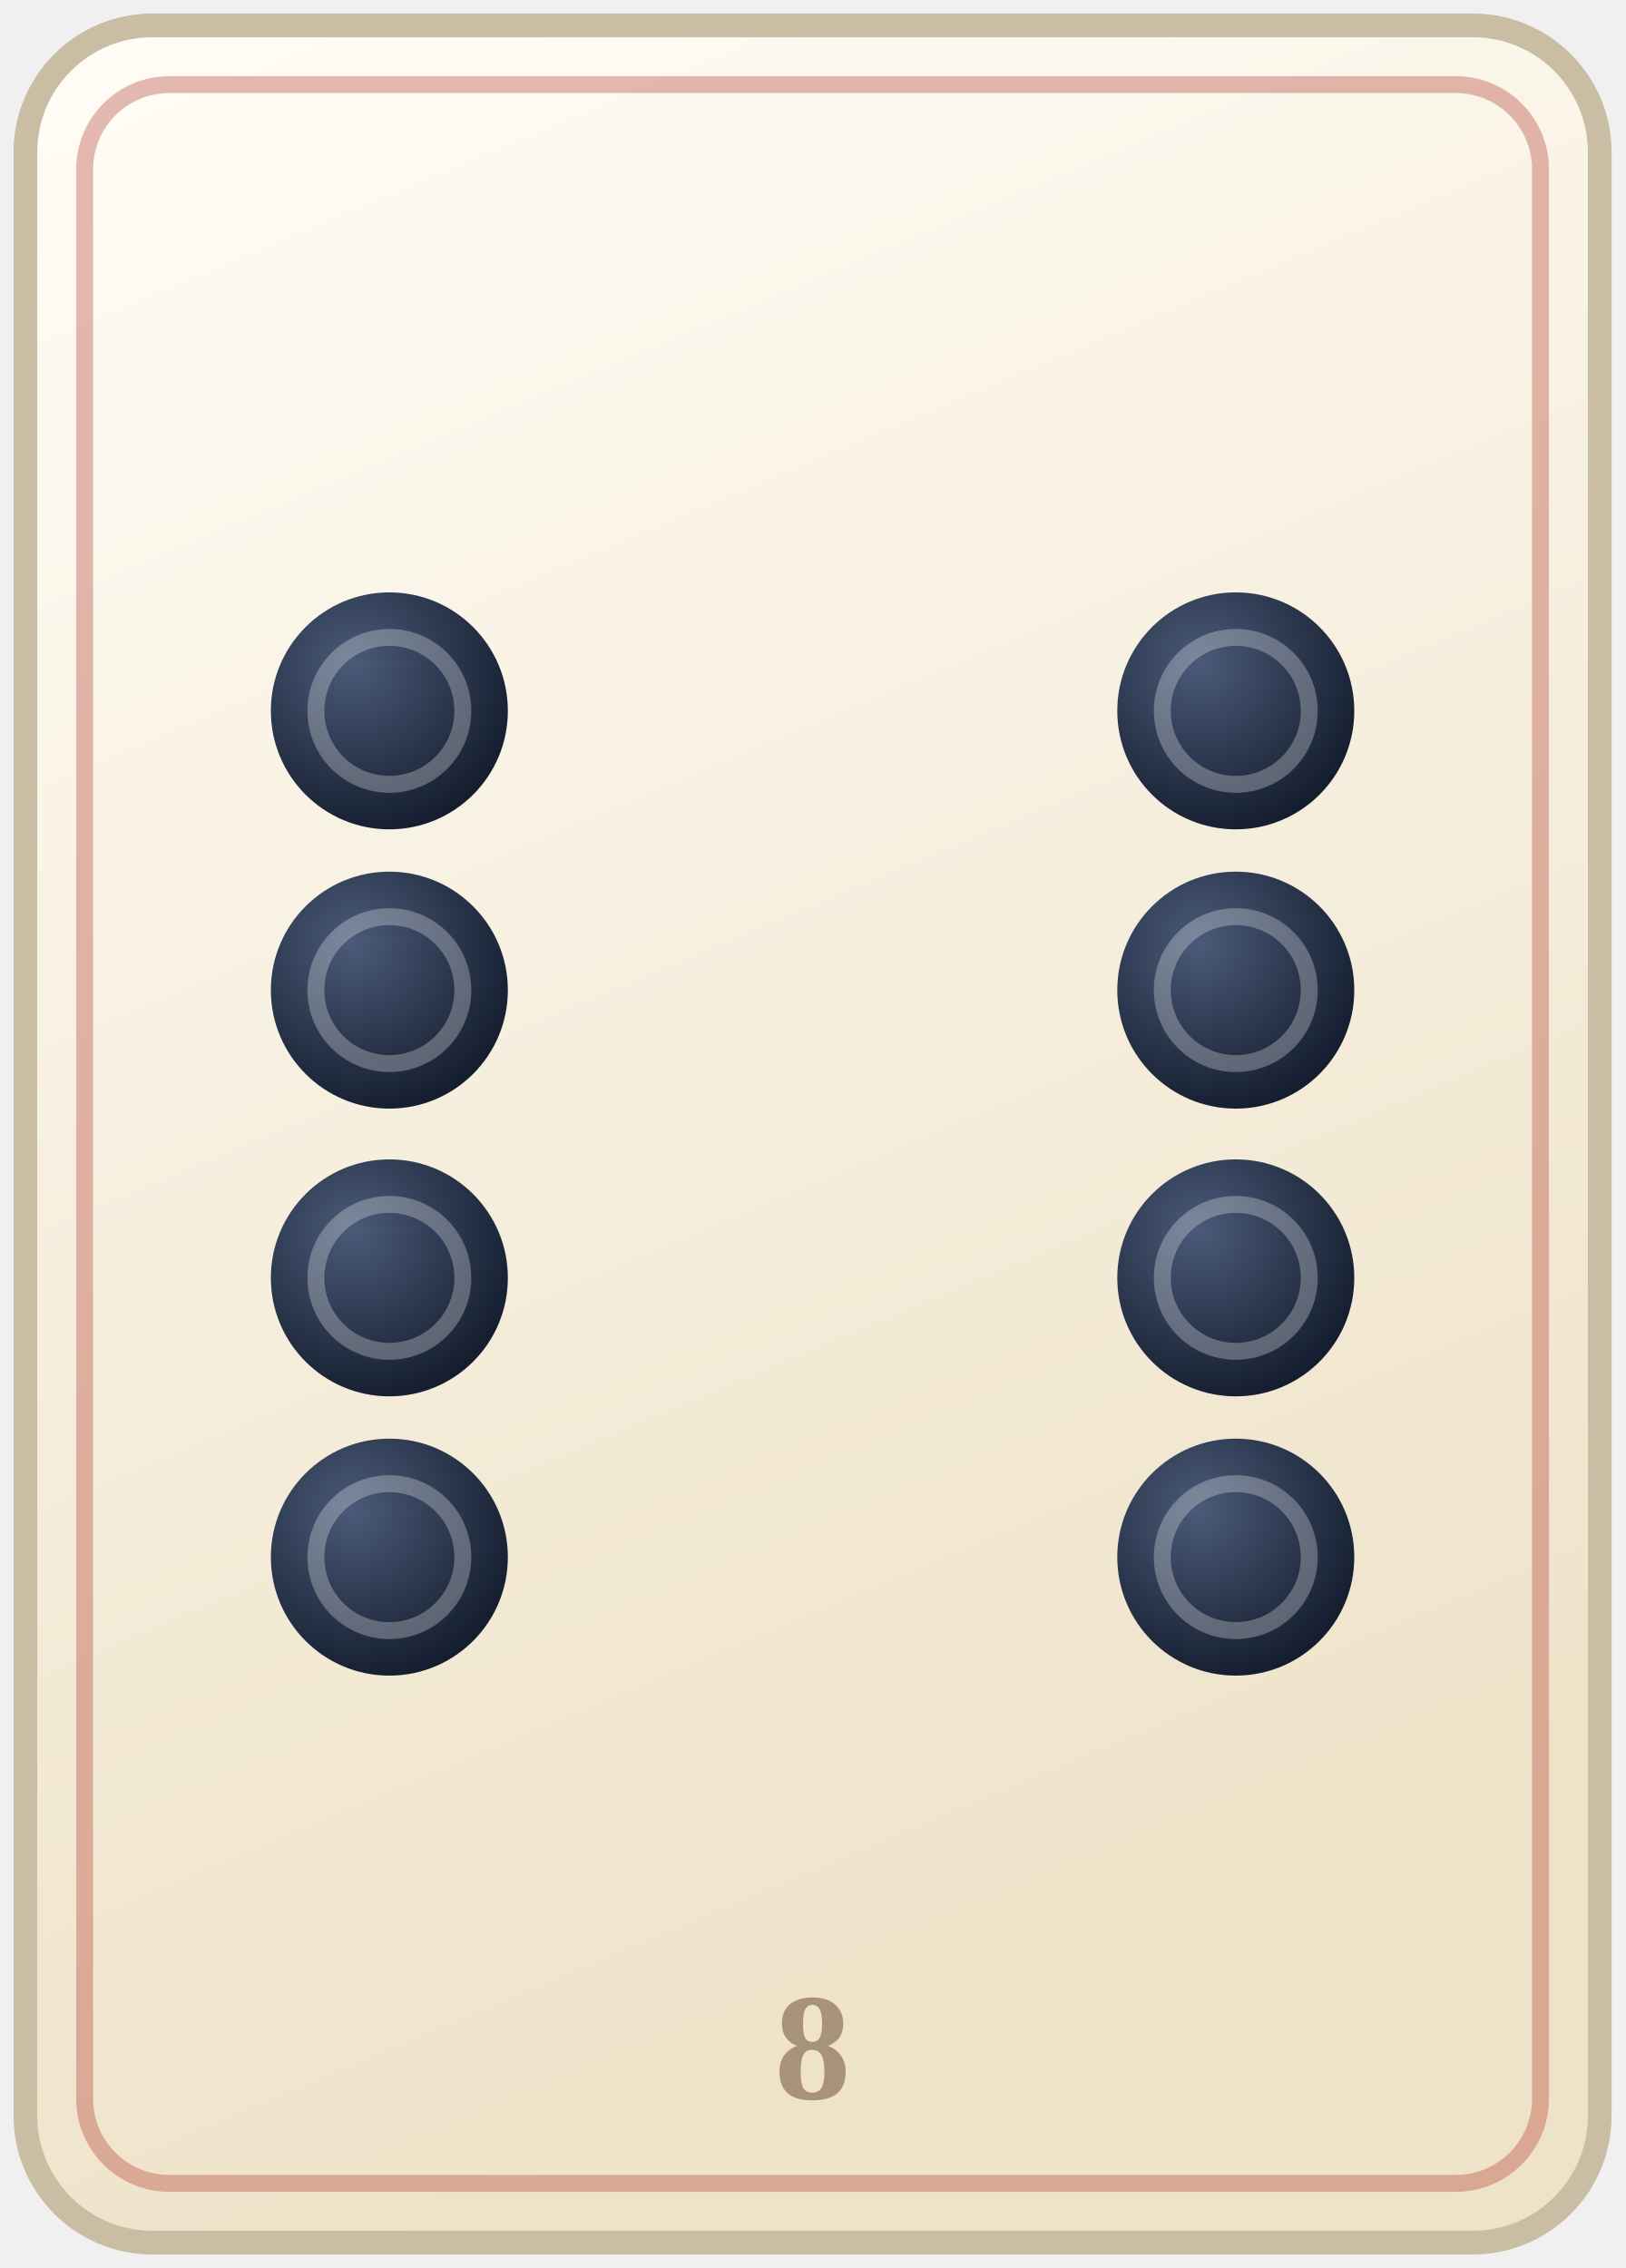
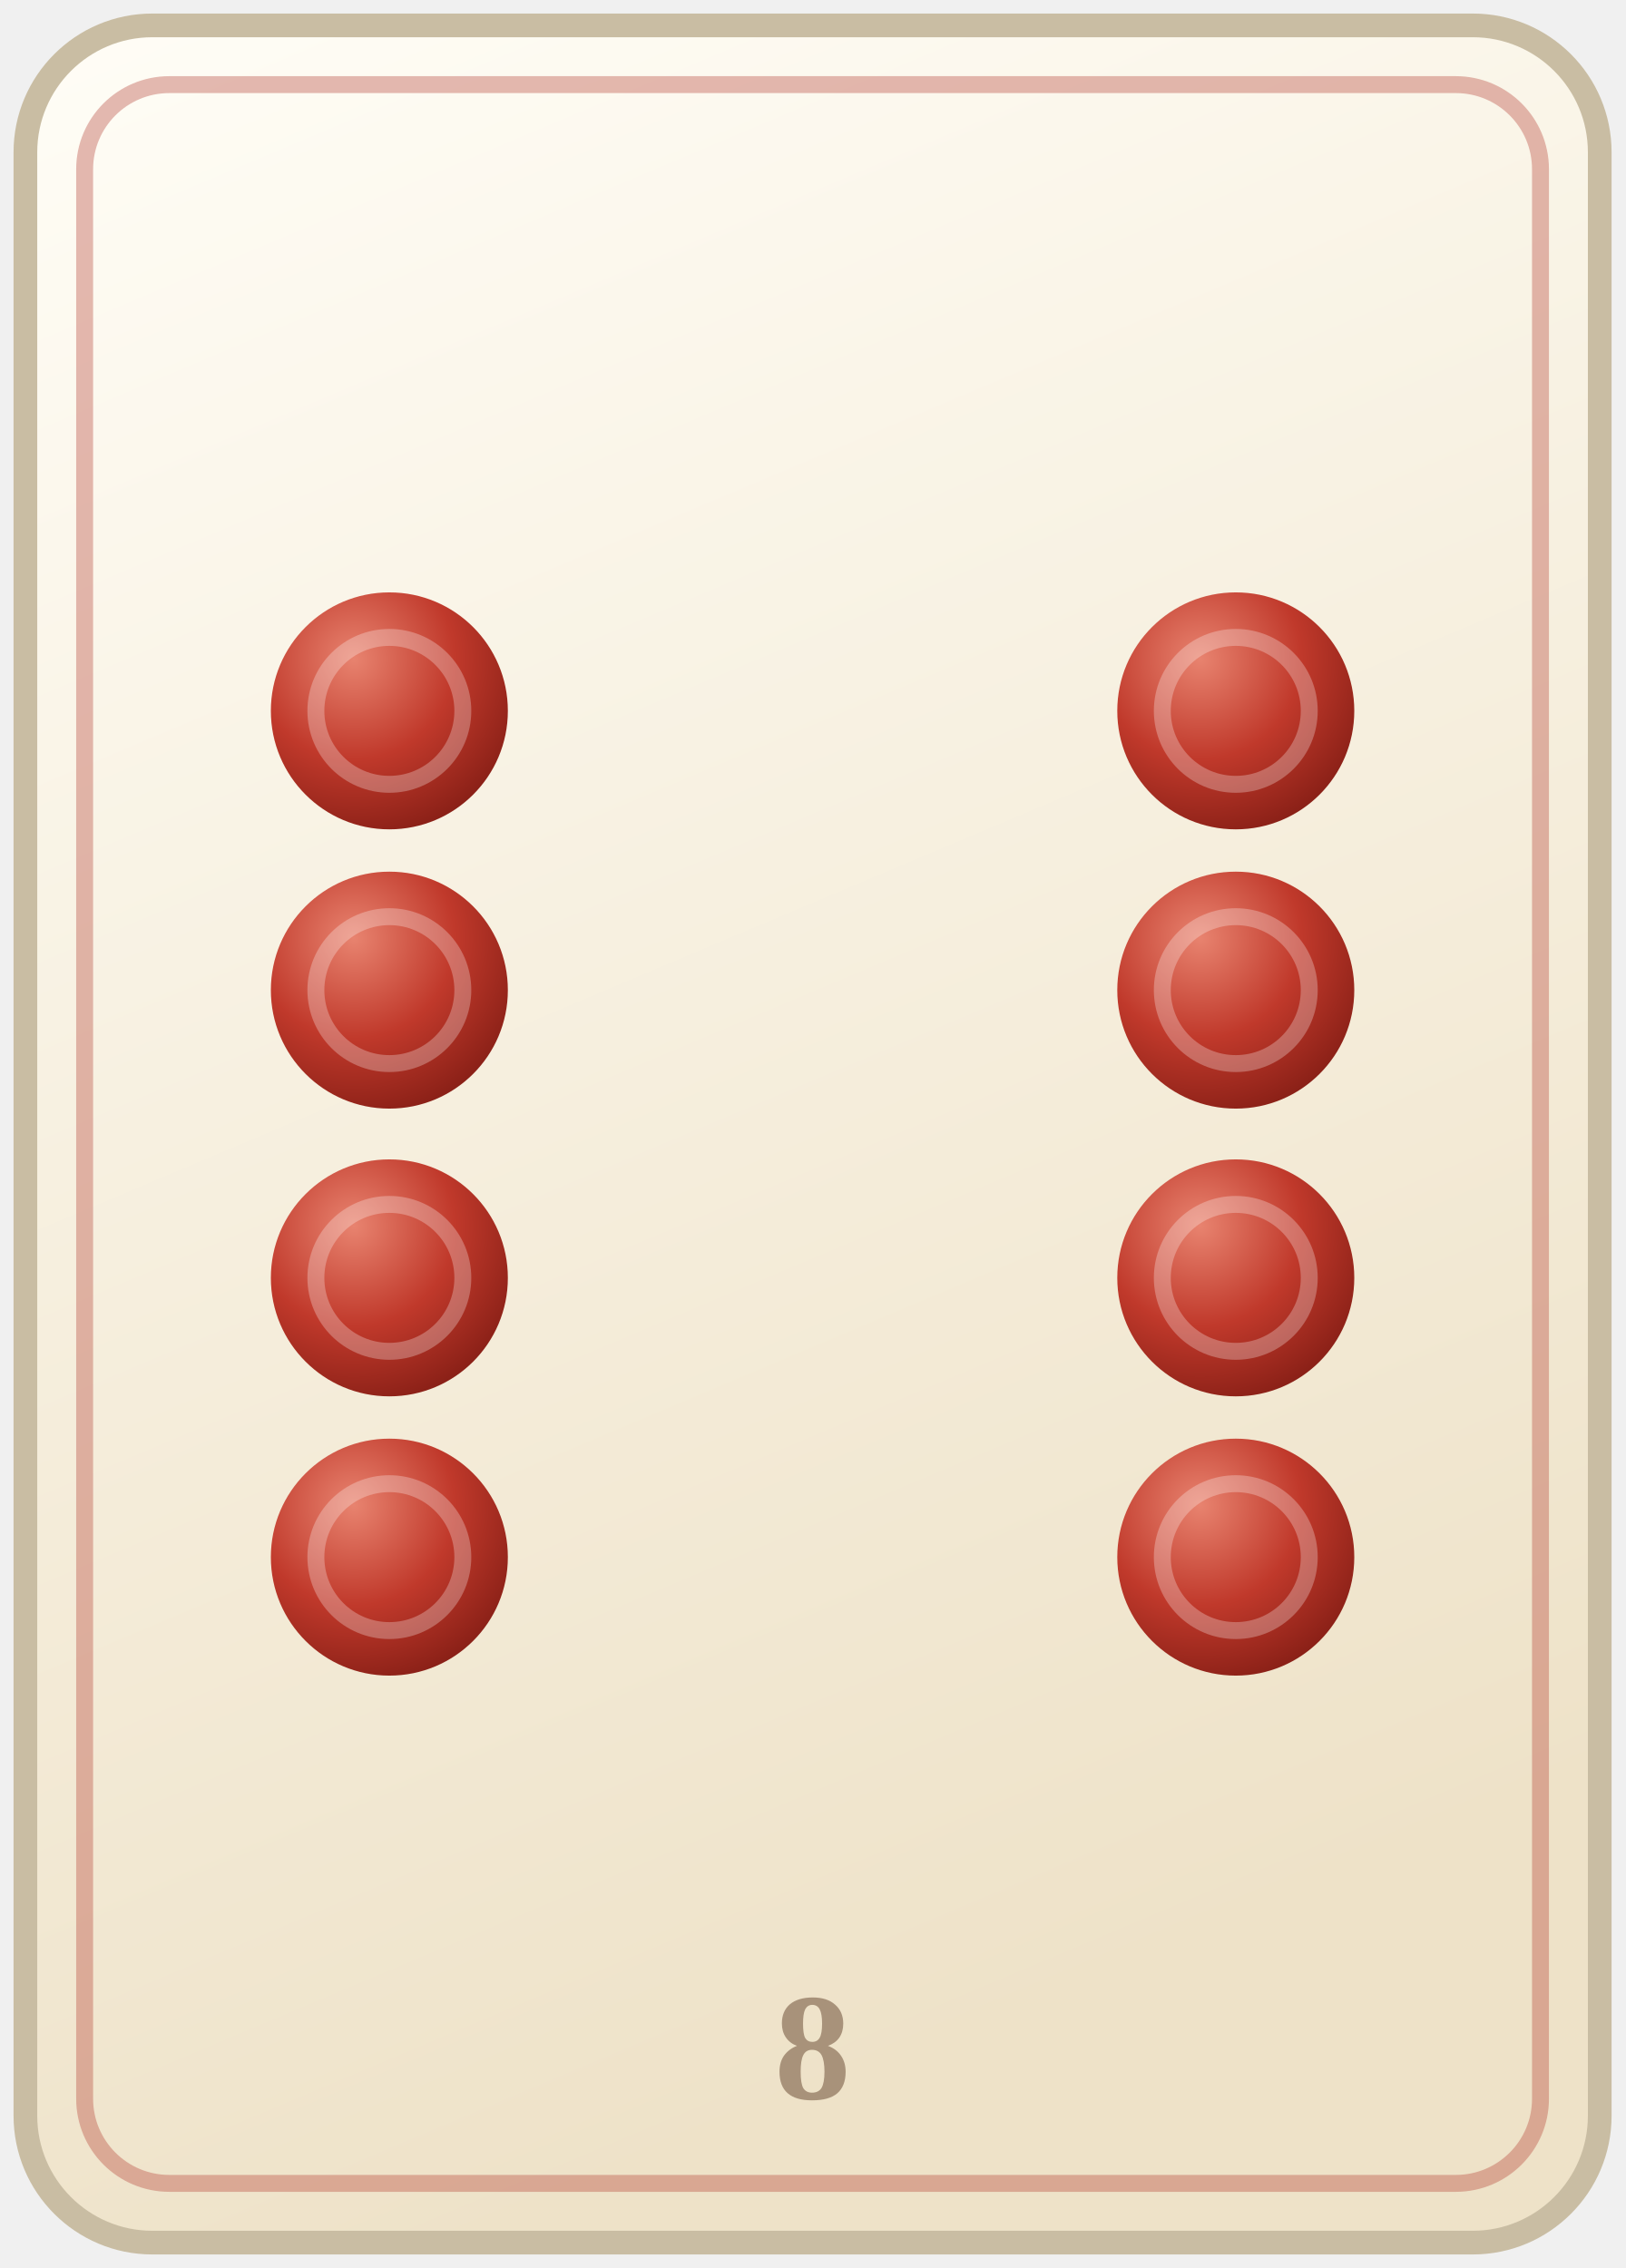
<svg xmlns="http://www.w3.org/2000/svg" viewBox="0 0 96 134" width="96" height="134">
  <defs>
    <linearGradient id="bone" x1="0" y1="0" x2="0.3" y2="1">
      <stop offset="0" stop-color="#fffdf6" />
      <stop offset="1" stop-color="#eee2c8" />
    </linearGradient>
-     <radialGradient id="dotG" cx="0.35" cy="0.3" r="0.8">
-       <stop offset="0" stop-color="#4a5a78" />
-       <stop offset="1" stop-color="#101828" />
+     <radialGradient id="dotG" cx="0.35" cy="0.28" r="0.85">
+       <stop offset="0" stop-color="#e8836f" />
+       <stop offset="0.5" stop-color="#c0392b" />
+       <stop offset="1" stop-color="#7d1a12" />
    </radialGradient>
  </defs>
  <rect x="1.5" y="1.5" width="93" height="131" rx="7.5" fill="url(#bone)" stroke="#c9bda3" stroke-width="1.4" />
  <rect x="5" y="5" width="86" height="124" rx="5" fill="none" stroke="#b23a2f" stroke-opacity="0.35" />
  <circle cx="23" cy="42" r="7" fill="url(#dotG)" />
  <circle cx="23" cy="42" r="4.34" fill="none" stroke="#fff" stroke-opacity="0.28" />
  <circle cx="73" cy="42" r="7" fill="url(#dotG)" />
  <circle cx="73" cy="42" r="4.34" fill="none" stroke="#fff" stroke-opacity="0.28" />
  <circle cx="23" cy="58.5" r="7" fill="url(#dotG)" />
  <circle cx="23" cy="58.5" r="4.34" fill="none" stroke="#fff" stroke-opacity="0.28" />
  <circle cx="73" cy="58.5" r="7" fill="url(#dotG)" />
  <circle cx="73" cy="58.5" r="4.34" fill="none" stroke="#fff" stroke-opacity="0.28" />
  <circle cx="23" cy="75.5" r="7" fill="url(#dotG)" />
  <circle cx="23" cy="75.5" r="4.34" fill="none" stroke="#fff" stroke-opacity="0.28" />
  <circle cx="73" cy="75.5" r="7" fill="url(#dotG)" />
  <circle cx="73" cy="75.5" r="4.34" fill="none" stroke="#fff" stroke-opacity="0.28" />
  <circle cx="23" cy="92" r="7" fill="url(#dotG)" />
  <circle cx="23" cy="92" r="4.34" fill="none" stroke="#fff" stroke-opacity="0.28" />
  <circle cx="73" cy="92" r="7" fill="url(#dotG)" />
  <circle cx="73" cy="92" r="4.34" fill="none" stroke="#fff" stroke-opacity="0.28" />
  <text x="48" y="124" text-anchor="middle" font-family="Georgia,'Times New Roman',serif" font-weight="700" font-size="9" fill="#a8927a">8</text>
</svg>
